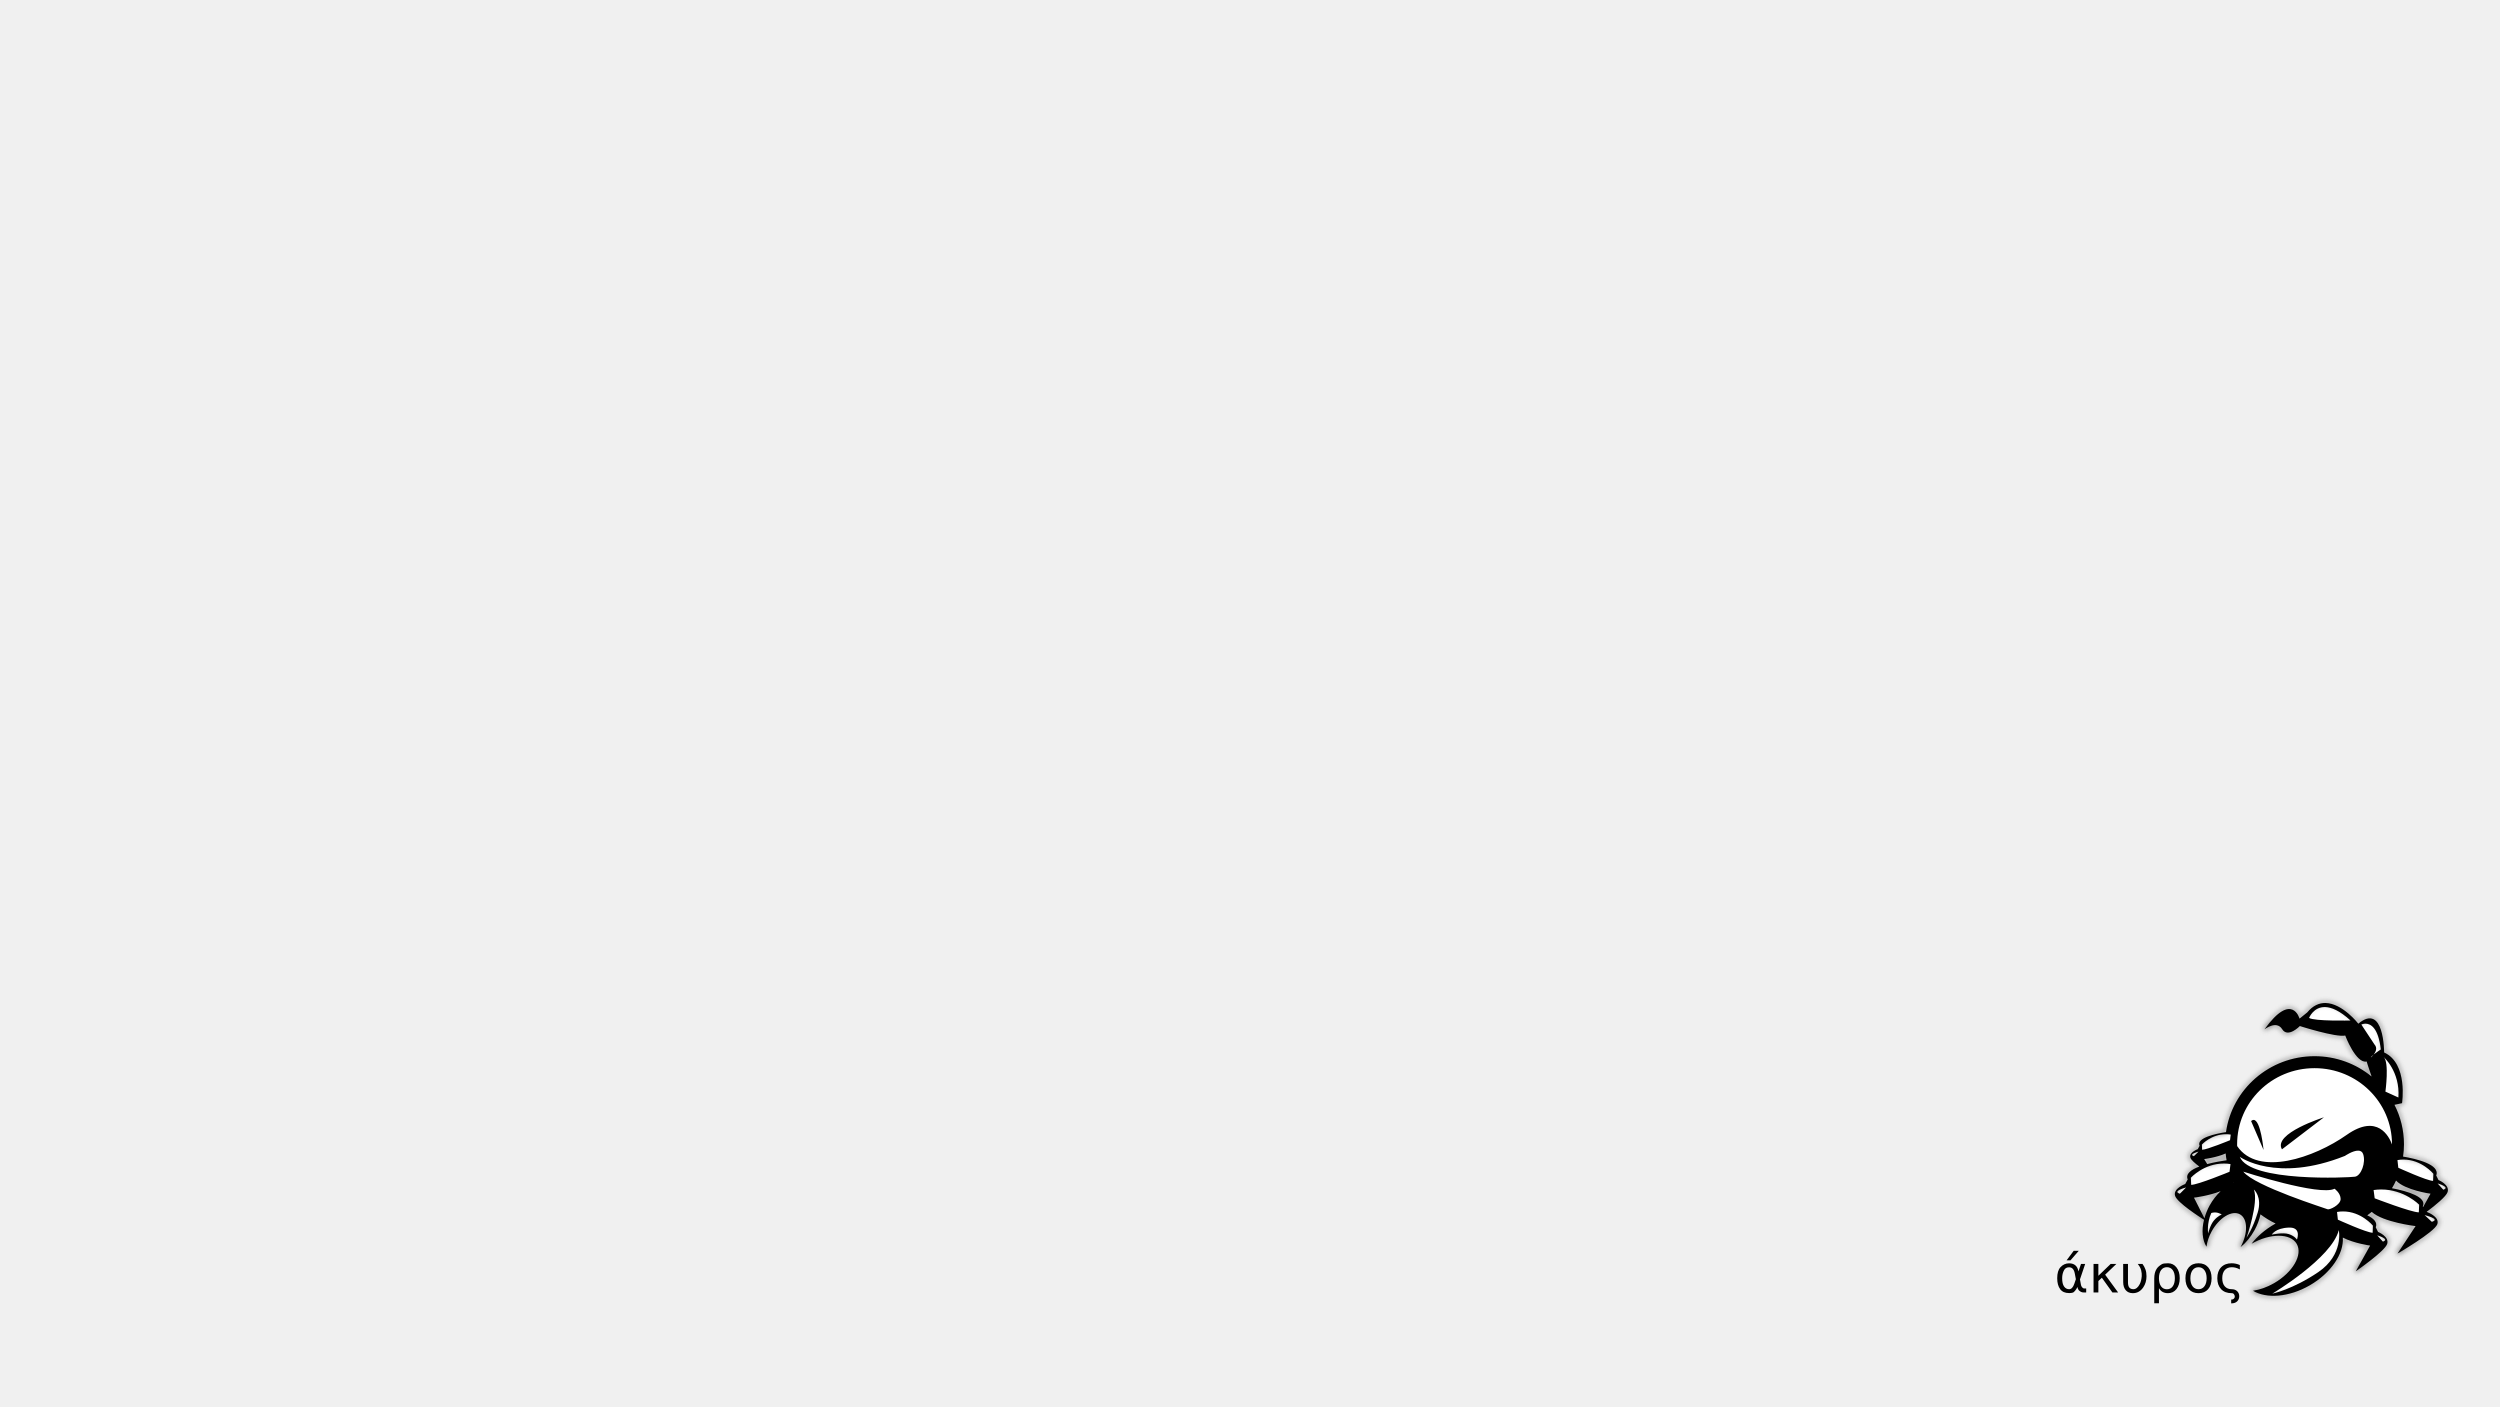
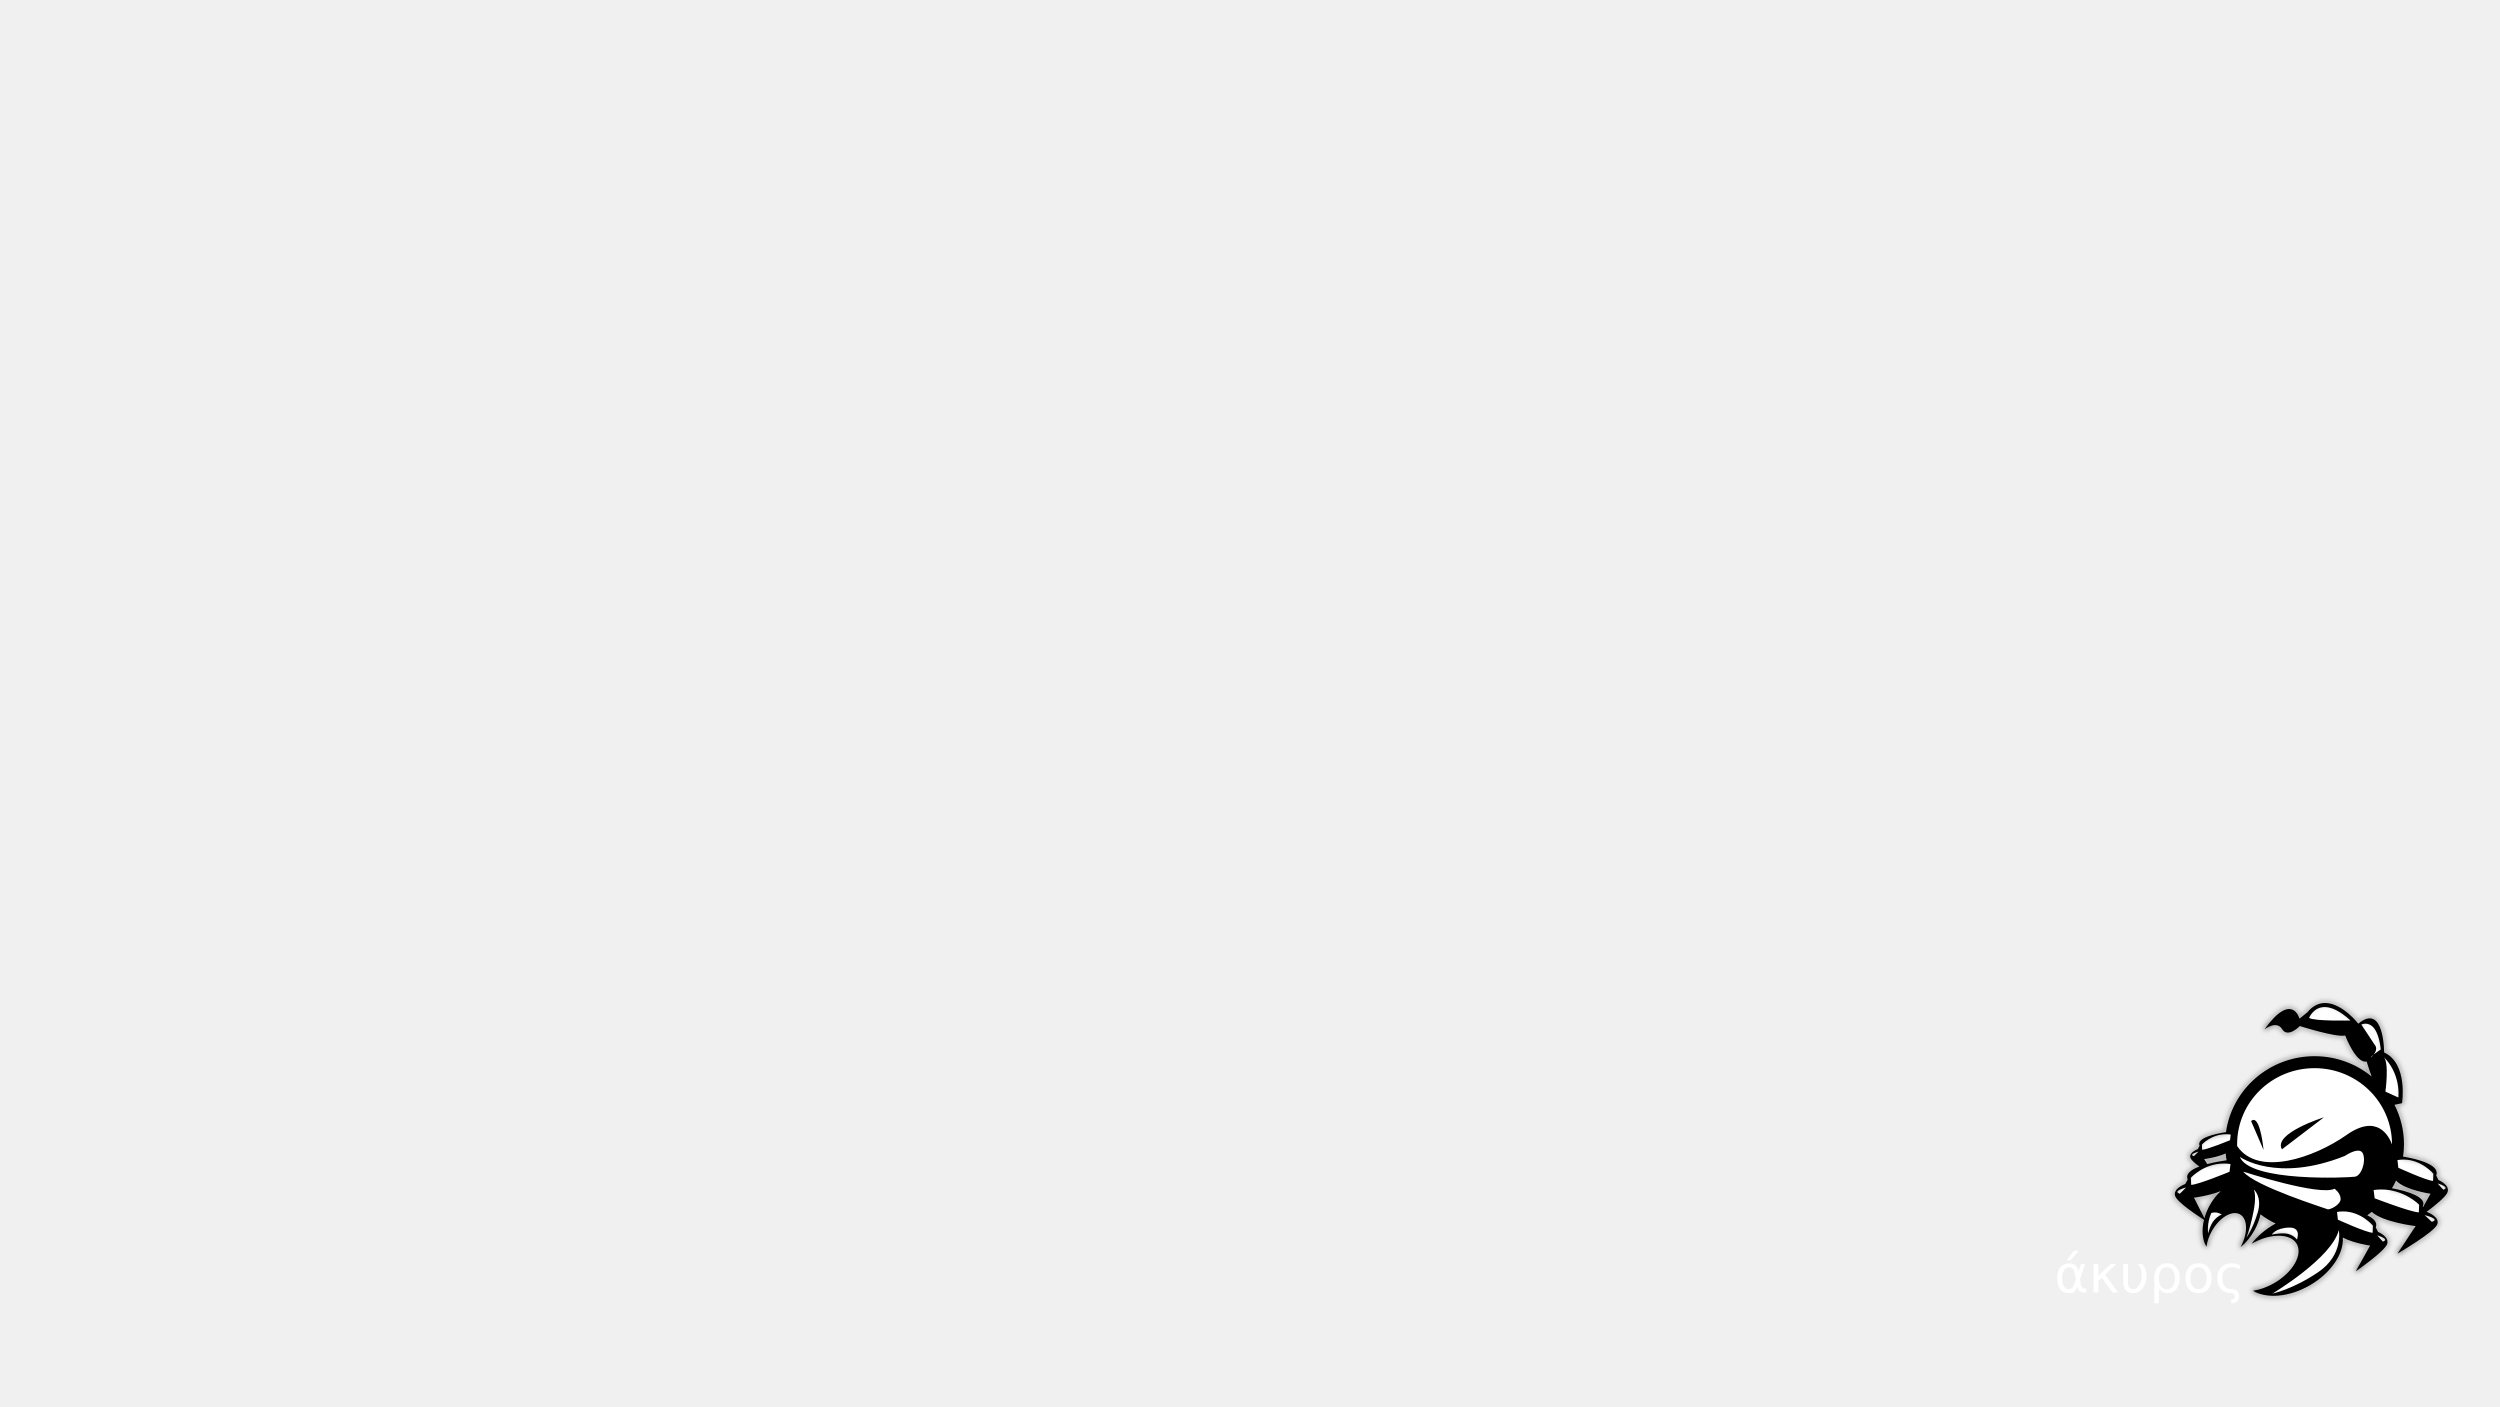
<svg xmlns="http://www.w3.org/2000/svg" width="1920" height="1080" id="svg2" version="1.1" style="display:inline;enable-background:new">
  <defs id="defs4">
    <filter id="filter6636" color-interpolation-filters="sRGB">
      <feGaussianBlur id="feGaussianBlur6638" stdDeviation="2" />
    </filter>
  </defs>
  <g id="layer6" style="display:inline" transform="translate(0,-120)">
    <g transform="translate(1423.697,436.0963)" id="layer1-7">
      <g transform="translate(-422.3603,466.6479)" id="fred" style="display:inline">
        <path id="path4615" d="m 784.648,-12.442 c 13.093,0.234 25.197,15.874 25.197,15.874 19.955,-16.469 19.83,22.098 19.83,22.098 18.564,8.568 13.758,38.955 13.758,38.955 l -5.795,1.285 c 4.653,9.114 7.282,19.403 7.282,30.287 0,3.213 -0.238,6.354 -0.68,9.449 9.819,1.663 28.715,6.023 25.449,14.514 l 1.739,3.502 c 0,0 8.757,3.503 7.005,9.197 -1.051,3.414 -9.478,10.26 -16.076,15.219 2.406,0.95 10.019,4.389 8.139,9.55 -2.224,6.101 -30.565,22.527 -30.565,22.527 l 13.884,-21.115 c 0,0 -24.899,-2.933 -33.664,-10.91 -1.109,0.912 -2.235,1.803 -3.402,2.646 4.824,2.294 8.001,5.323 6.501,9.222 l 1.764,3.502 c 0,0 8.757,3.503 7.005,9.197 -1.753,5.694 -24.089,21.015 -24.089,21.015 l 10.961,-19.704 c 0,0 -12.383,-1.714 -20.939,-6.148 0.899,12.249 -9.013,27.252 -25.45,36.713 -15.923,9.165 -33.235,10.362 -43.516,4.132 5.11,-0.772 10.715,-2.706 16.126,-5.821 14.43,-8.306 22.237,-21.821 17.437,-30.161 -4.784,-8.312 -20.307,-8.348 -34.697,-0.126 4.343,-5.621 10.328,-10.864 17.588,-15.043 0.286,-0.165 0.57,-0.319 0.857,-0.479 -4.101,-1.965 -7.967,-4.333 -11.566,-7.03 -0.87,3.996 -2.389,8.139 -4.611,12.17 -2.935,5.324 -6.663,9.725 -10.684,12.952 5.774,-10.551 5.566,-21.812 -0.529,-25.172 -6.116,-3.372 -15.836,2.496 -21.67,13.077 -2.188,3.968 -3.515,8.049 -4.006,11.767 -3.21,-5.082 -3.878,-12.638 -1.89,-20.662 -3.368,-2.131 -20.425,-13.116 -22.174,-18.268 -1.933,-5.694 7.736,-9.197 7.736,-9.197 l 1.915,-3.502 c -1.823,-4.298 2.633,-7.538 8.869,-9.903 -3.369,-2.574 -6.25,-5.145 -6.778,-6.702 -1.406,-4.145 5.644,-6.677 5.644,-6.677 l 1.386,-2.545 c -2.606,-6.143 12.368,-9.307 20.284,-10.533 4.637,-32.923 33.393,-58.307 68.008,-58.307 16.619,0 31.891,5.842 43.793,15.572 -2.223,-6.319 -3.78,-11.465 -3.78,-11.465 -8.229,1.811 -16.454,-19.956 -16.454,-19.956 -7.132,1.57 -34.848,-7.282 -34.848,-7.282 0,0 -9.149,9.47 -13.581,2.394 -4.433,-7.075 -13.581,0.126 -13.581,0.126 21.139,-29.383 26.936,-8.24 26.936,-8.24 l 5.871,-4.737 c 4.461,-5.413 9.325,-7.341 14.06,-7.257 z m -76.701,115.555 c -6.851,3.114 -16.479,4.309 -16.479,4.309 l 2.343,3.83 c 5.533,-1.477 11.084,-2.392 14.866,-2.923 -0.32,-1.714 -0.545,-3.459 -0.731,-5.216 z m 130.875,20.813 c -0.93,2.016 -1.98,3.966 -3.099,5.871 12.371,2.401 26.969,6.826 23.66,14.085 l 0.227,0.378 5.695,-10.23 c 0,0 -19.529,-2.704 -26.482,-10.104 z m -124.526,1.335 c -0.056,0.082 -0.093,0.171 -0.151,0.252 0.077,-0.03 0.149,-0.072 0.227,-0.101 -0.025,-0.05 -0.05,-0.101 -0.076,-0.151 z m -10.205,6.828 c -9.144,3.591 -20.435,4.989 -20.435,4.989 l 7.987,15.824 c 0.906,-3.262 2.212,-6.572 4.006,-9.827 2.375,-4.309 5.288,-8.016 8.441,-10.986 z" style="color:#000000;fill:#ffffff;fill-opacity:1;stroke:#7d7d7d;stroke-width:2;stroke-linecap:square;stroke-linejoin:bevel;stroke-miterlimit:4;stroke-opacity:1;stroke-dasharray:none;marker:none;visibility:visible;display:inline;overflow:visible;filter:url(#filter6636)" />
        <path style="color:#000000;fill:#000000;fill-opacity:1;stroke:none;stroke-width:7;marker:none;visibility:visible;display:inline;overflow:visible" d="m 784.648,-12.442 c 13.093,0.234 25.197,15.874 25.197,15.874 19.955,-16.469 19.83,22.098 19.83,22.098 18.564,8.568 13.758,38.955 13.758,38.955 l -5.795,1.285 c 4.653,9.114 7.282,19.403 7.282,30.287 0,3.213 -0.238,6.354 -0.68,9.449 9.819,1.663 28.715,6.023 25.449,14.514 l 1.739,3.502 c 0,0 8.757,3.503 7.005,9.197 -1.051,3.414 -9.478,10.26 -16.076,15.219 2.406,0.95 10.019,4.389 8.139,9.55 -2.224,6.101 -30.565,22.527 -30.565,22.527 l 13.884,-21.115 c 0,0 -24.899,-2.933 -33.664,-10.91 -1.109,0.912 -2.235,1.803 -3.402,2.646 4.824,2.294 8.001,5.323 6.501,9.222 l 1.764,3.502 c 0,0 8.757,3.503 7.005,9.197 -1.753,5.694 -24.089,21.015 -24.089,21.015 l 10.961,-19.704 c 0,0 -12.383,-1.714 -20.939,-6.148 0.899,12.249 -9.013,27.252 -25.45,36.713 -15.923,9.165 -33.235,10.362 -43.516,4.132 5.11,-0.772 10.715,-2.706 16.126,-5.821 14.43,-8.306 22.237,-21.821 17.437,-30.161 -4.784,-8.312 -20.307,-8.348 -34.697,-0.126 4.343,-5.621 10.328,-10.864 17.588,-15.043 0.286,-0.165 0.57,-0.319 0.857,-0.479 -4.101,-1.965 -7.967,-4.333 -11.566,-7.03 -0.87,3.996 -2.389,8.139 -4.611,12.17 -2.935,5.324 -6.663,9.725 -10.684,12.952 5.774,-10.551 5.566,-21.812 -0.529,-25.172 -6.116,-3.372 -15.836,2.496 -21.67,13.077 -2.188,3.968 -3.515,8.049 -4.006,11.767 -3.21,-5.082 -3.878,-12.638 -1.89,-20.662 -3.368,-2.131 -20.425,-13.116 -22.174,-18.268 -1.933,-5.694 7.736,-9.197 7.736,-9.197 l 1.915,-3.502 c -1.823,-4.298 2.633,-7.538 8.869,-9.903 -3.369,-2.574 -6.25,-5.145 -6.778,-6.702 -1.406,-4.145 5.644,-6.677 5.644,-6.677 l 1.386,-2.545 c -2.606,-6.143 12.368,-9.307 20.284,-10.533 4.637,-32.923 33.393,-58.307 68.008,-58.307 16.619,0 31.891,5.842 43.793,15.572 -2.223,-6.319 -3.78,-11.465 -3.78,-11.465 -8.229,1.811 -16.454,-19.956 -16.454,-19.956 -7.132,1.57 -34.848,-7.282 -34.848,-7.282 0,0 -9.149,9.47 -13.581,2.394 -4.433,-7.075 -13.581,0.126 -13.581,0.126 21.139,-29.383 26.936,-8.24 26.936,-8.24 l 5.871,-4.737 c 4.461,-5.413 9.325,-7.341 14.06,-7.257 z m -0.201,3.124 c -9.096,-0.285 -12.422,8.341 -12.422,8.34 4.174,2.669 31.824,1.965 31.824,1.965 -8.295,-7.576 -14.637,-10.156 -19.402,-10.306 z m 31.119,12.75 c -1.991,-0.062 -3.402,0.68 -3.402,0.68 l 10.079,15.27 c 2.433,2.64 1.043,5.634 -0.504,7.66 -1.209,0.964 -2.166,1.862 -2.217,2.343 0,0 1.143,-0.937 2.217,-2.343 2.248,-1.793 5.392,-3.805 5.392,-3.805 C 825.232,6.589 819.366,3.551 815.565,3.432 z m 13.733,25.601 c 4.457,3.952 1.361,26.583 1.361,26.583 l 9.978,4.536 C 842.055,40.112 829.298,29.033 829.298,29.033 z m -53.066,8.567 c -32.93,0 -59.466,26.179 -59.466,58.458 0,0.466 0.015,0.922 0.025,1.386 16.162,23.895 59.177,8.94 84.159,-8.617 23.708,-16.661 32.584,1.371 34.772,7.358 5e-5,-0.043 0,-0.084 0,-0.126 0,-32.279 -26.561,-58.458 -59.491,-58.458 z m 7.207,37.746 -32.228,24.593 c -7.183,-12.19 32.228,-24.593 32.228,-24.593 z m -54.099,1.991 c 5.586,-0.179 7.736,23.081 7.736,23.081 l -9.575,-22.199 c 0.653,-0.571 1.261,-0.863 1.839,-0.882 z m -21.115,11.011 c -11.293,-0.045 -18.52,7.937 -18.52,7.937 l 0.176,3.981 c 3.69,0 21.443,-7.332 21.443,-7.332 l 0.529,-4.309 c -1.252,-0.194 -2.46,-0.272 -3.628,-0.277 z m 101.596,12.599 c -4.248,-0.106 -10.255,4.032 -10.255,4.032 -52.784,21.051 -80.733,0.731 -80.733,0.731 7.763,19.598 83.835,15.971 88.493,15.244 4.658,-0.726 8.526,-10.904 6.198,-17.437 -0.655,-1.837 -2.042,-2.529 -3.704,-2.57 z m -122.737,0.756 c 0,0 -8.097,2.069 -3.528,3.502 l 3.528,-3.502 z m 20.863,1.411 c -6.851,3.114 -16.479,4.309 -16.479,4.309 l 2.343,3.83 c 5.533,-1.477 11.084,-2.392 14.866,-2.923 -0.32,-1.714 -0.545,-3.459 -0.731,-5.216 z M 844.416,107.8 c -1.456,0.007 -2.95,0.136 -4.51,0.403 l 0.655,5.896 c 0,0 22.111,10.079 26.709,10.079 l 0.227,-5.468 c 0,0 -9.01,-10.973 -23.081,-10.91 z m -137.729,3.049 c -15.52,-0.062 -25.449,10.91 -25.449,10.91 l 0.252,5.468 c 5.072,0 29.456,-10.054 29.456,-10.054 l 0.731,-5.921 c -1.721,-0.267 -3.384,-0.397 -4.989,-0.403 z m 14.816,6.224 c 8.68,11.166 63.421,28.245 64.757,28.901 1.336,0.657 10.003,-3.289 10.003,-7.887 0,-4.598 -4.661,-7.887 -4.661,-7.887 -11.349,5.912 -70.099,-13.128 -70.099,-13.128 z m 117.319,6.854 c -0.93,2.016 -1.98,3.966 -3.099,5.871 12.371,2.401 26.969,6.826 23.66,14.085 l 0.227,0.378 5.695,-10.23 c 0,0 -19.529,-2.704 -26.482,-10.104 z m -124.526,1.335 c -0.056,0.082 -0.093,0.171 -0.151,0.252 0.077,-0.03 0.149,-0.072 0.227,-0.101 -0.025,-0.05 -0.05,-0.101 -0.076,-0.151 z m 156.476,0.882 4.384,4.813 c 5.694,-1.971 -4.384,-4.813 -4.384,-4.813 z m -193.163,3.074 c 0,0 -11.092,2.842 -4.813,4.813 l 4.813,-4.813 z m 149.723,1.562 c -1.848,0.007 -3.765,0.142 -5.745,0.428 l 0.832,6.35 c 0,0 28.054,10.785 33.891,10.785 l 0.277,-5.871 c 0,0 -11.394,-11.758 -29.254,-11.692 z m -97.69,0.025 c 3.828,10.07 -5.695,37.091 -5.695,37.091 0,0 4.95,-7.04 8.617,-19.301 3.668,-12.261 -2.923,-17.789 -2.923,-17.789 z m -25.55,1.285 c -9.144,3.591 -20.435,4.989 -20.435,4.989 l 7.987,15.824 c 0.906,-3.262 2.212,-6.572 4.006,-9.827 2.375,-4.309 5.288,-8.016 8.441,-10.986 z m 93.911,15.547 c -1.456,0.007 -2.95,0.136 -4.51,0.403 l 0.655,5.921 c 0,0 22.111,10.054 26.709,10.054 l 0.202,-5.468 c 0,0 -8.984,-10.973 -23.056,-10.911 z m -97.917,0.781 c -0.209,-0.011 -0.413,-0.006 -0.63,0 -0.803,0.015 -1.652,0.143 -2.545,0.428 -3.598,8.106 -2.394,15.748 -2.394,15.748 0,0 1.59,-6.775 4.611,-10.205 3.021,-3.43 5.846,-4.359 5.846,-4.359 0.377,0.287 -1.755,-1.448 -4.888,-1.613 z m 160.684,2.041 5.543,5.14 c 7.227,-2.112 -5.543,-5.14 -5.543,-5.14 z m -103.309,9.575 c -0.298,-0.008 -0.606,-0.012 -0.932,0 -10.46,0.387 -13.178,5.443 -13.178,5.443 0,0 8.529,-1.953 13.178,-0.403 4.649,1.55 6.198,4.258 6.198,4.258 -0.375,0.751 3.971,-9.037 -5.266,-9.298 z m 37.418,1.94 c -5.506,21.643 -51.126,48.833 -51.126,48.833 0,0 15.711,-3.225 35.377,-16.58 19.666,-13.354 15.748,-32.253 15.748,-32.253 z m 29.481,4.032 4.384,4.813 c 5.694,-1.971 -4.384,-4.813 -4.384,-4.813 z" id="outline" />
      </g>
    </g>
-     <text xml:space="preserve" style="font-size:40px;font-style:normal;font-weight:normal;line-height:125%;letter-spacing:0px;word-spacing:0px;fill:#000000;fill-opacity:1;stroke:none;font-family:Bitstream Vera Sans" x="1577.739" y="1112.592" id="text2988">
+     <text xml:space="preserve" style="font-size:40px;font-style:normal;font-weight:normal;line-height:125%;letter-spacing:0px;word-spacing:0px;fill:#ffffff;fill-opacity:1;stroke:none;font-family:Bitstream Vera Sans" x="1577.739" y="1112.592" id="text2988">
      <tspan id="tspan2990" x="1577.739" y="1112.592">άκυρος</tspan>
    </text>
  </g>
</svg>
